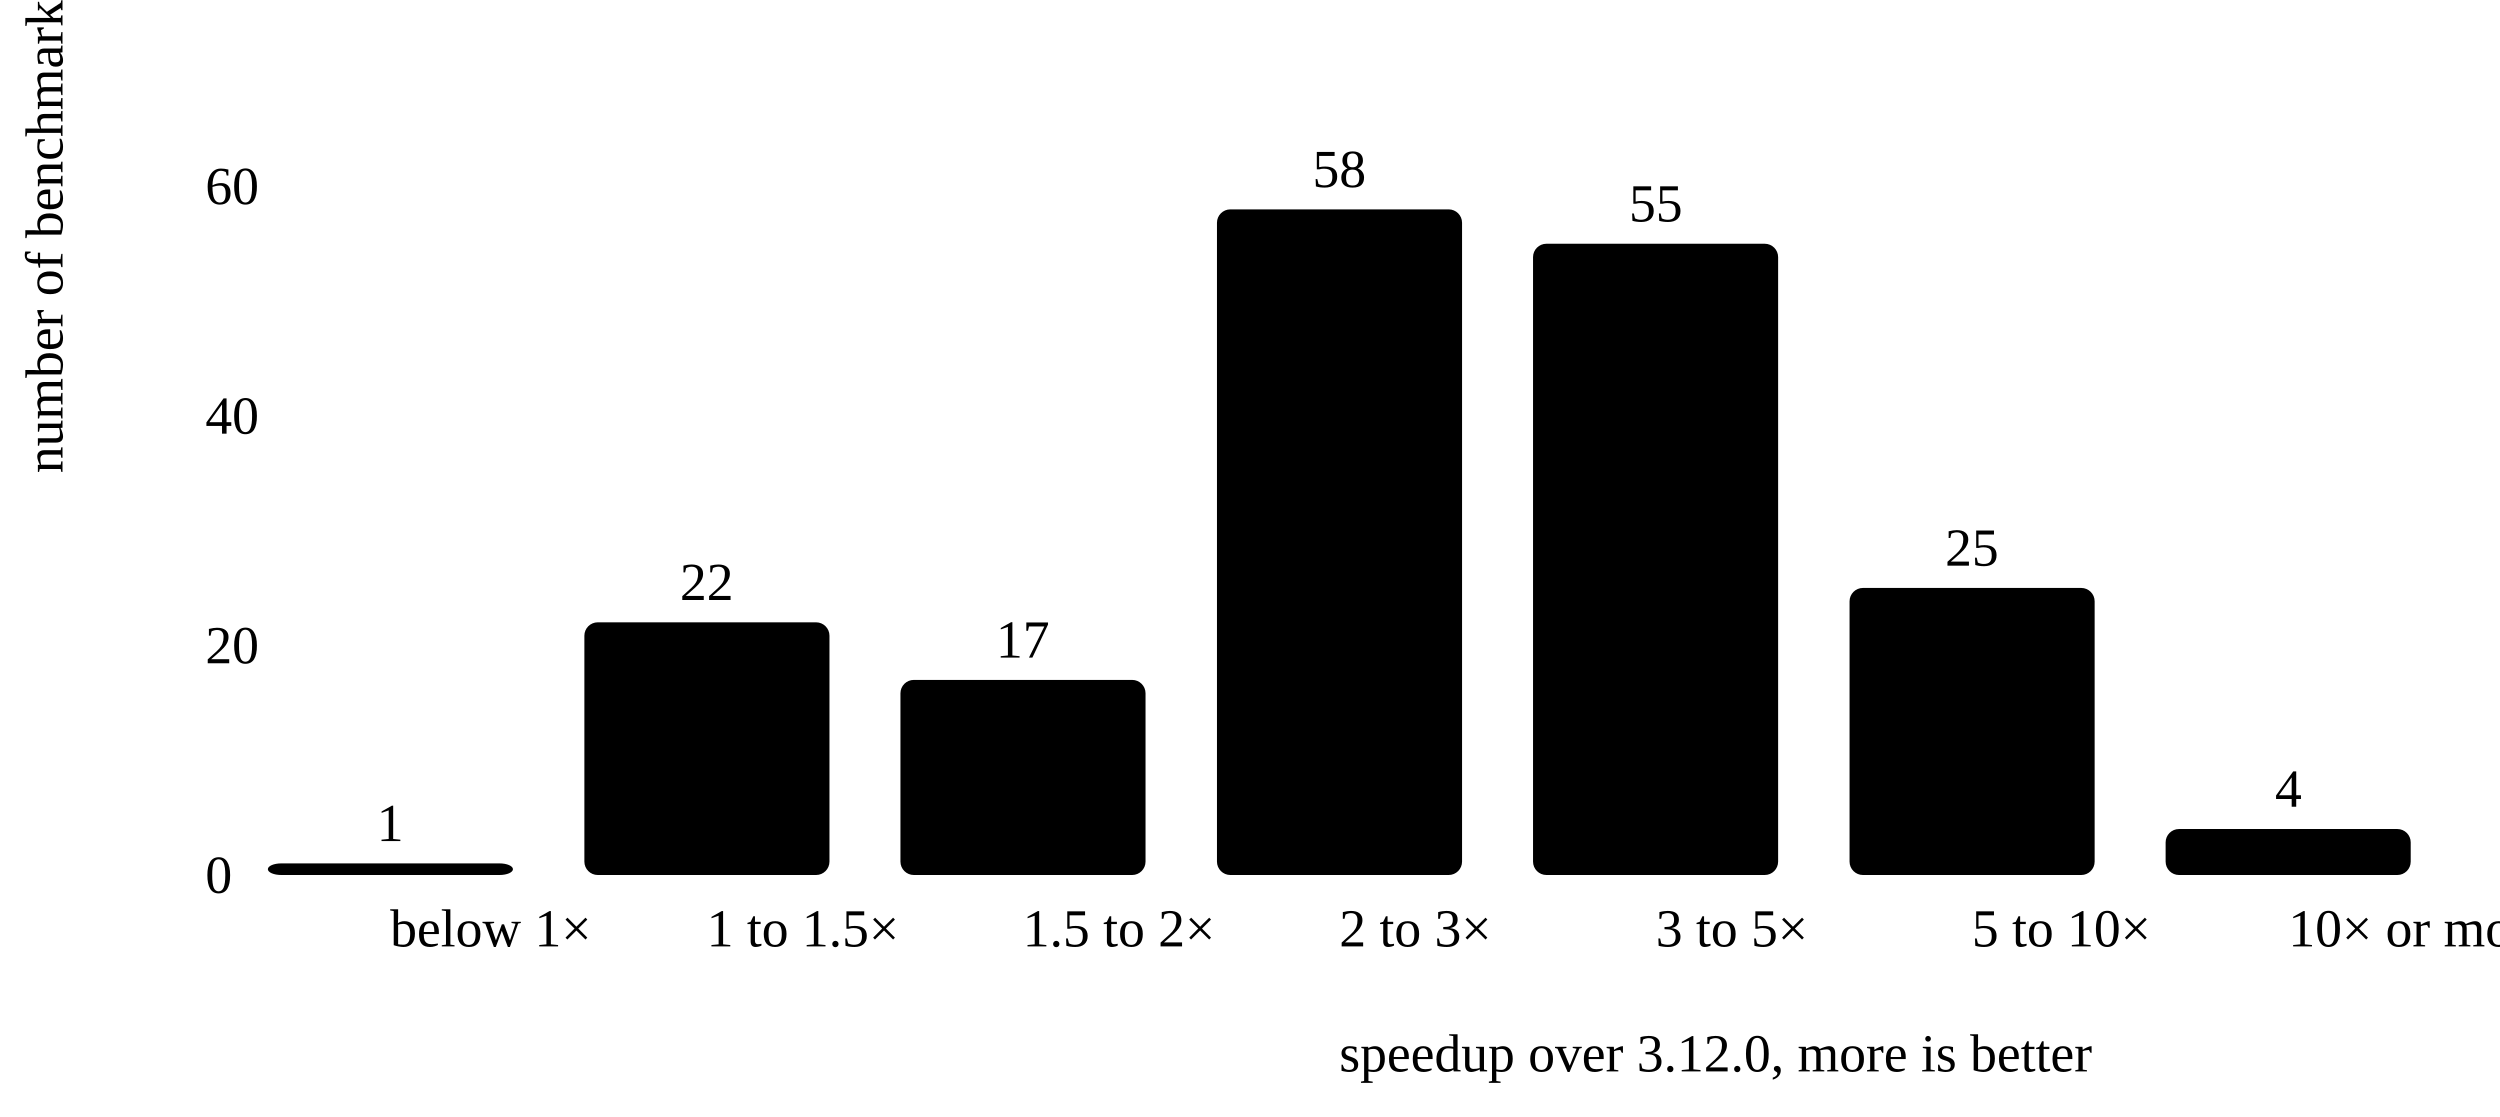
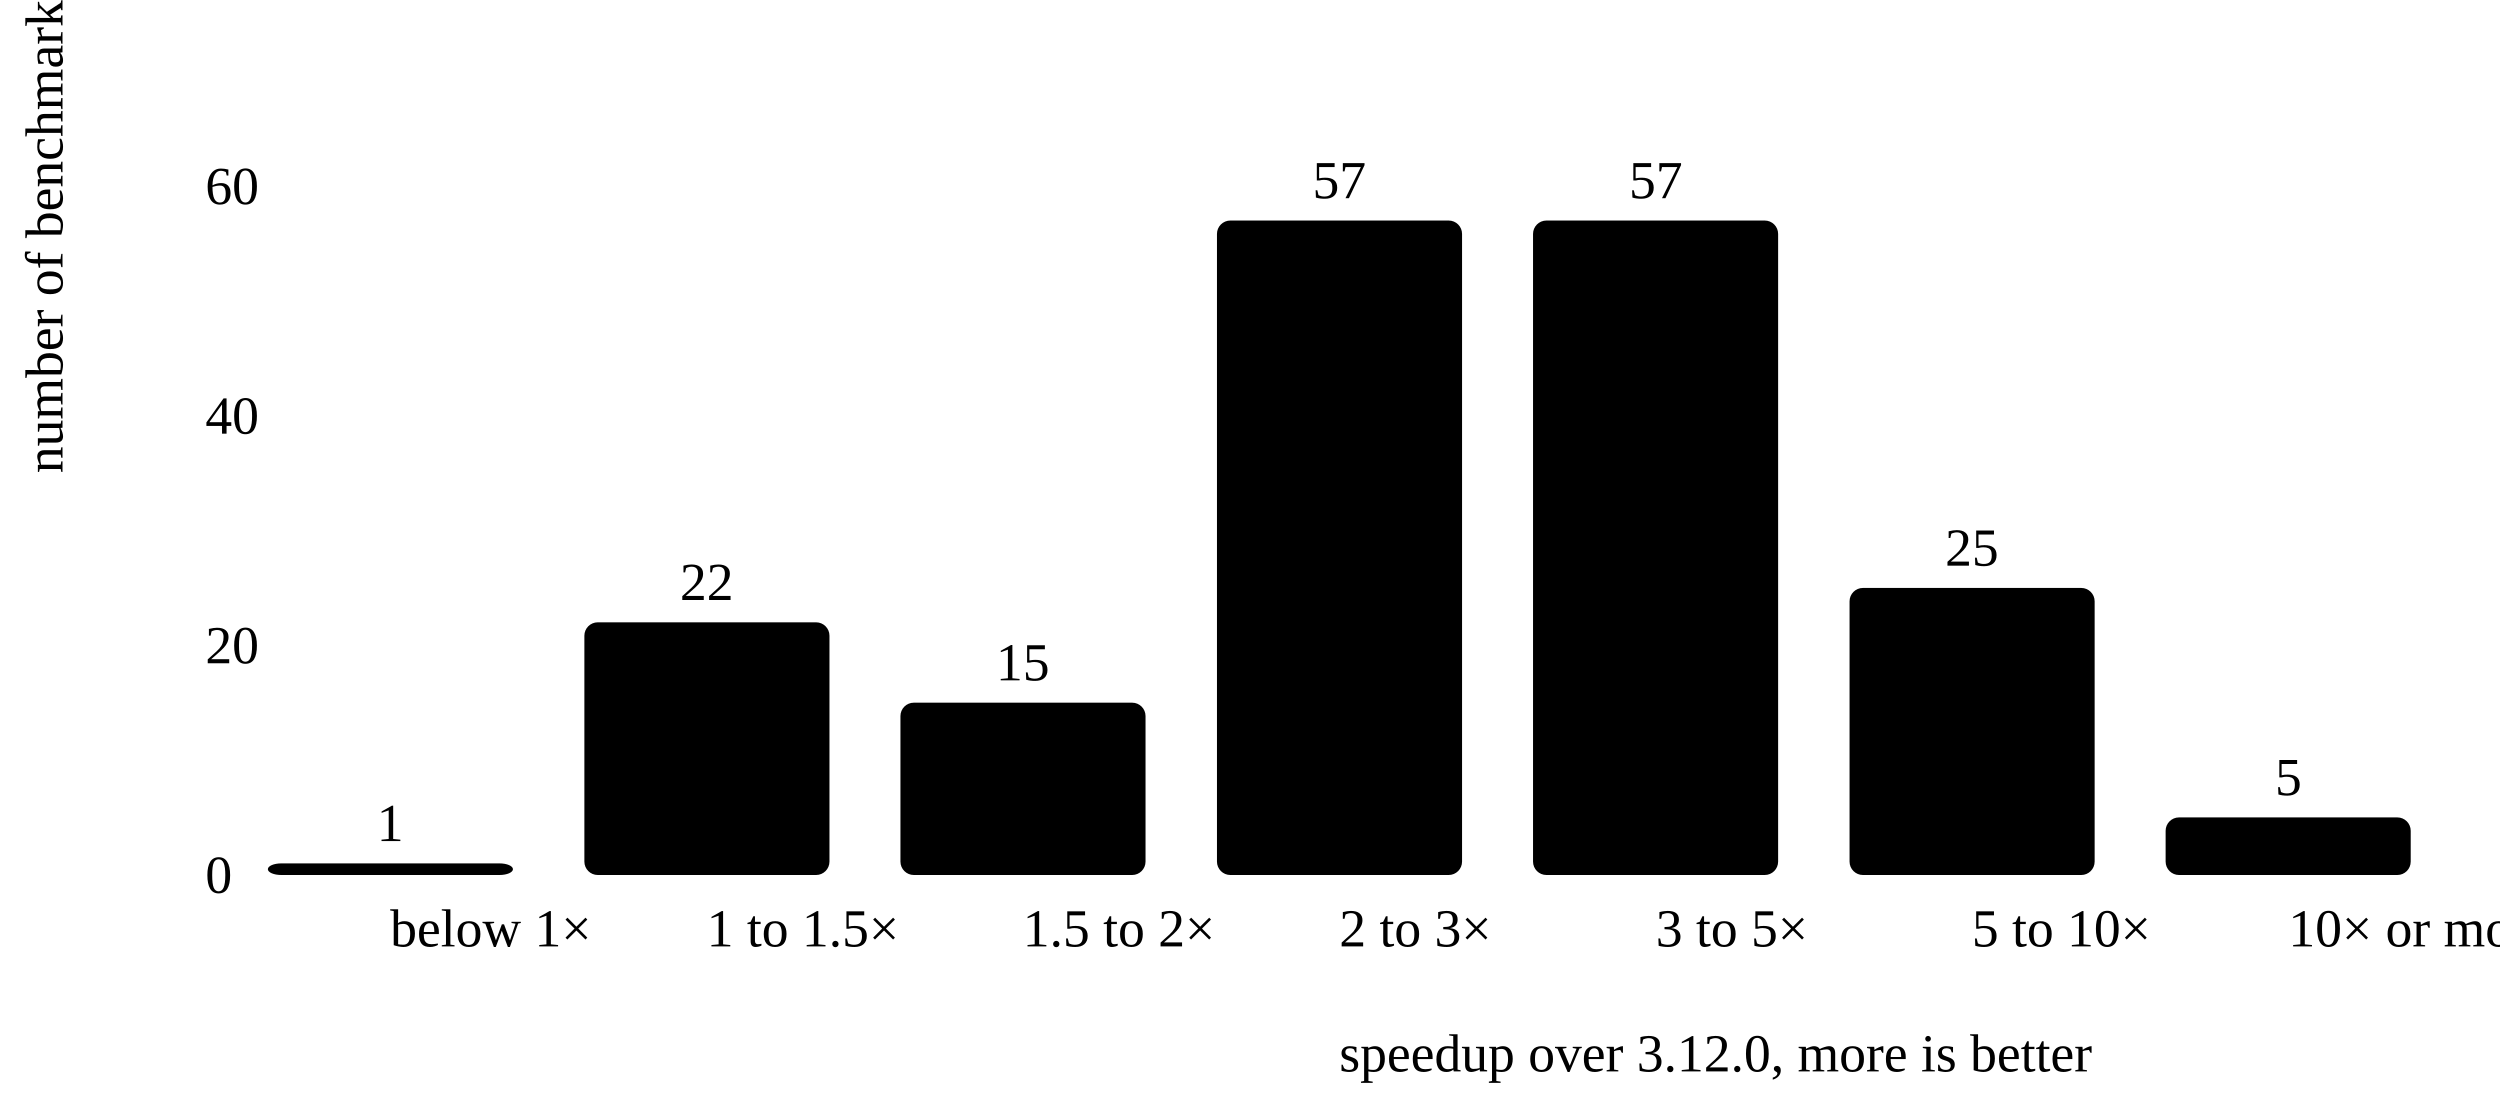
<svg xmlns="http://www.w3.org/2000/svg" class="nj-fig nj-charts nj-charts--blog" viewBox="0 0 560 250" role="img" aria-labelledby="nj-blog-dist nj-blog-dist-d">
  <line class="nj-charts-grid" x1="52" y1="196" x2="548" y2="196" />
  <text class="nj-charts-tick nj-charts-tick--r" x="46" y="200">0</text>
  <line class="nj-charts-grid" x1="52" y1="144.571" x2="548" y2="144.571" />
  <text class="nj-charts-tick nj-charts-tick--r" x="46" y="148.571">20</text>
  <line class="nj-charts-grid" x1="52" y1="93.143" x2="548" y2="93.143" />
  <text class="nj-charts-tick nj-charts-tick--r" x="46" y="97.143">40</text>
  <line class="nj-charts-grid" x1="52" y1="41.714" x2="548" y2="41.714" />
  <text class="nj-charts-tick nj-charts-tick--r" x="46" y="45.714">60</text>
  <rect class="nj-charts-c2" x="60.0" y="193.4" width="54.9" height="2.6" rx="3" />
  <text class="nj-charts-val" x="87.4" y="188.4" text-anchor="middle">1</text>
  <text class="nj-charts-tick" x="87.4" y="212.0">below 1×</text>
  <rect class="nj-charts-c1" x="130.9" y="139.4" width="54.9" height="56.6" rx="3" />
  <text class="nj-charts-val" x="158.3" y="134.4" text-anchor="middle">22</text>
  <text class="nj-charts-tick" x="158.3" y="212.0">1 to 1.5×</text>
-   <rect class="nj-charts-c1" x="201.7" y="152.3" width="54.9" height="43.7" rx="3" />
-   <text class="nj-charts-val" x="229.1" y="147.3" text-anchor="middle">17</text>
+   <rect class="nj-charts-c1" x="201.7" y="157.4" width="54.9" height="38.6" rx="3" />
+   <text class="nj-charts-val" x="229.1" y="152.4" text-anchor="middle">15</text>
  <text class="nj-charts-tick" x="229.1" y="212.0">1.5 to 2×</text>
-   <rect class="nj-charts-c1" x="272.6" y="46.9" width="54.9" height="149.1" rx="3" />
-   <text class="nj-charts-val" x="300.0" y="41.9" text-anchor="middle">58</text>
+   <rect class="nj-charts-c1" x="272.6" y="49.4" width="54.9" height="146.6" rx="3" />
+   <text class="nj-charts-val" x="300.0" y="44.4" text-anchor="middle">57</text>
  <text class="nj-charts-tick" x="300.0" y="212.0">2 to 3×</text>
-   <rect class="nj-charts-c1" x="343.4" y="54.6" width="54.9" height="141.4" rx="3" />
-   <text class="nj-charts-val" x="370.9" y="49.6" text-anchor="middle">55</text>
+   <rect class="nj-charts-c1" x="343.4" y="49.4" width="54.9" height="146.6" rx="3" />
+   <text class="nj-charts-val" x="370.9" y="44.4" text-anchor="middle">57</text>
  <text class="nj-charts-tick" x="370.9" y="212.0">3 to 5×</text>
  <rect class="nj-charts-c1" x="414.3" y="131.7" width="54.9" height="64.3" rx="3" />
  <text class="nj-charts-val" x="441.7" y="126.7" text-anchor="middle">25</text>
  <text class="nj-charts-tick" x="441.7" y="212.0">5 to 10×</text>
-   <rect class="nj-charts-c1" x="485.1" y="185.7" width="54.9" height="10.3" rx="3" />
-   <text class="nj-charts-val" x="512.6" y="180.7" text-anchor="middle">4</text>
+   <rect class="nj-charts-c1" x="485.1" y="183.1" width="54.9" height="12.9" rx="3" />
+   <text class="nj-charts-val" x="512.6" y="178.1" text-anchor="middle">5</text>
  <text class="nj-charts-tick" x="512.6" y="212.0">10× or more</text>
  <line class="nj-charts-axis" x1="52" y1="196" x2="548" y2="196" />
  <text class="nj-charts-tick" x="300" y="240">speedup over 3.12.0, more is better</text>
  <text class="nj-charts-tick" transform="rotate(-90)" x="-106" y="14">number of benchmarks</text>
</svg>
